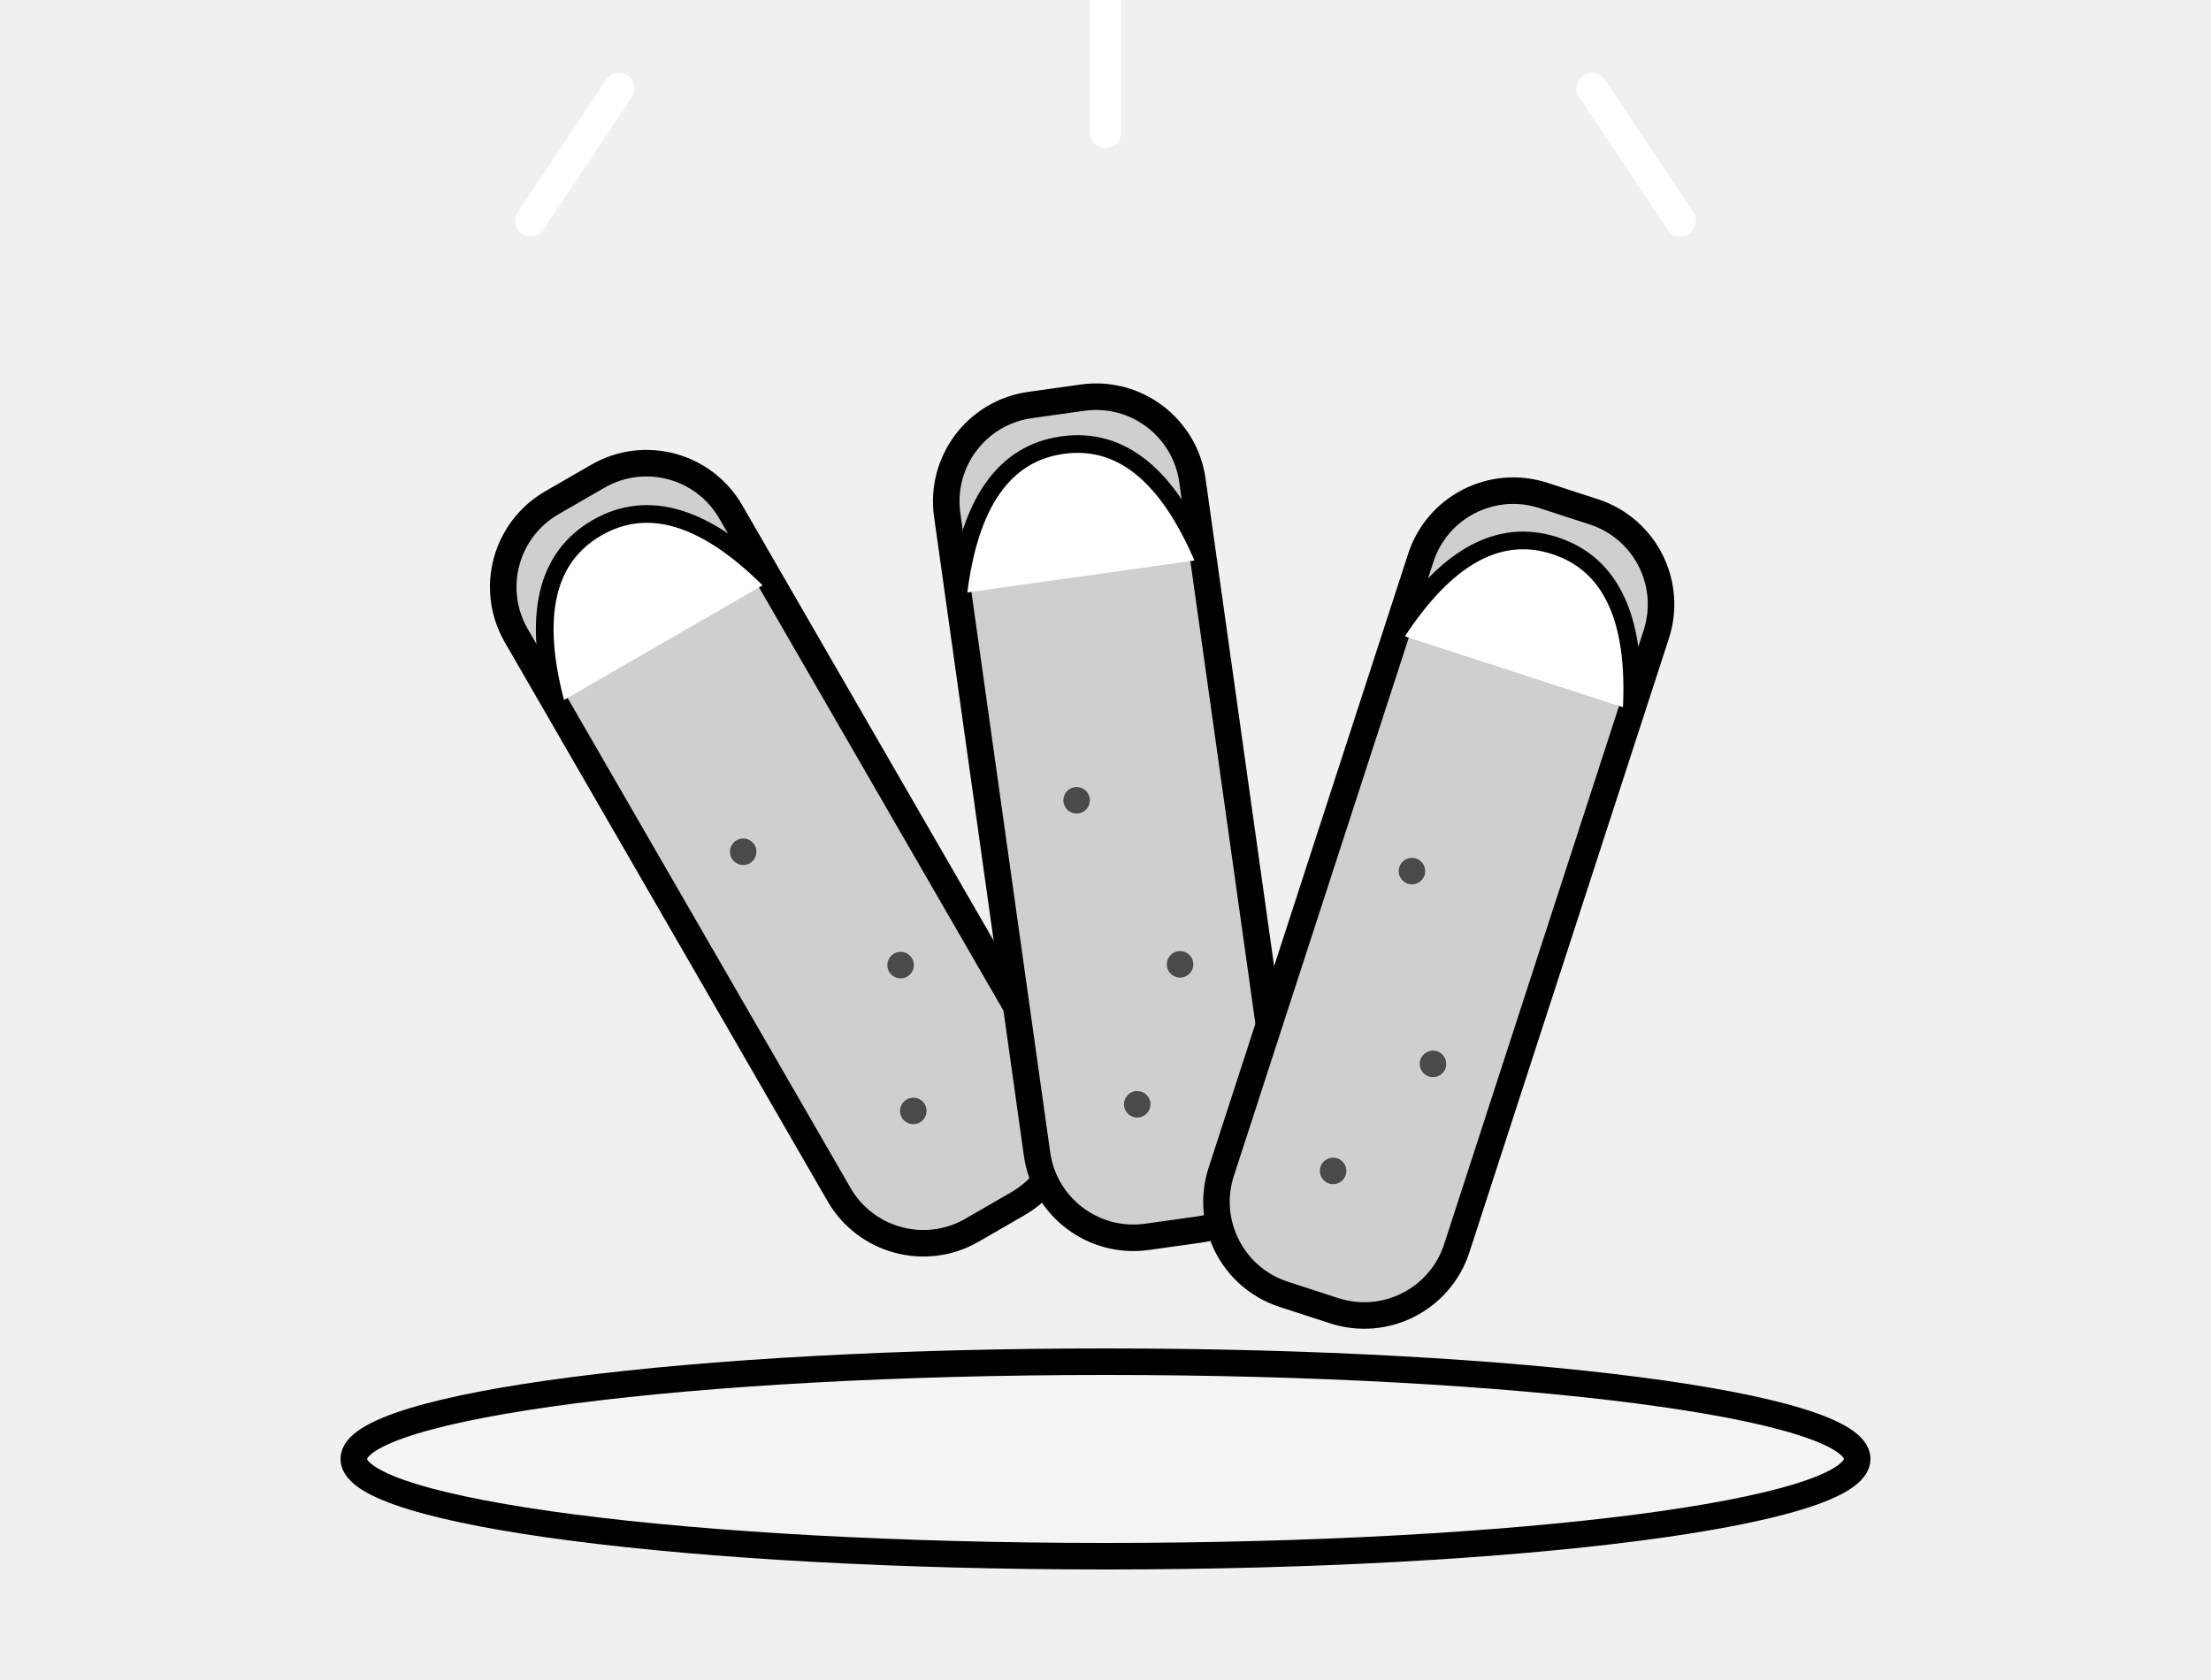
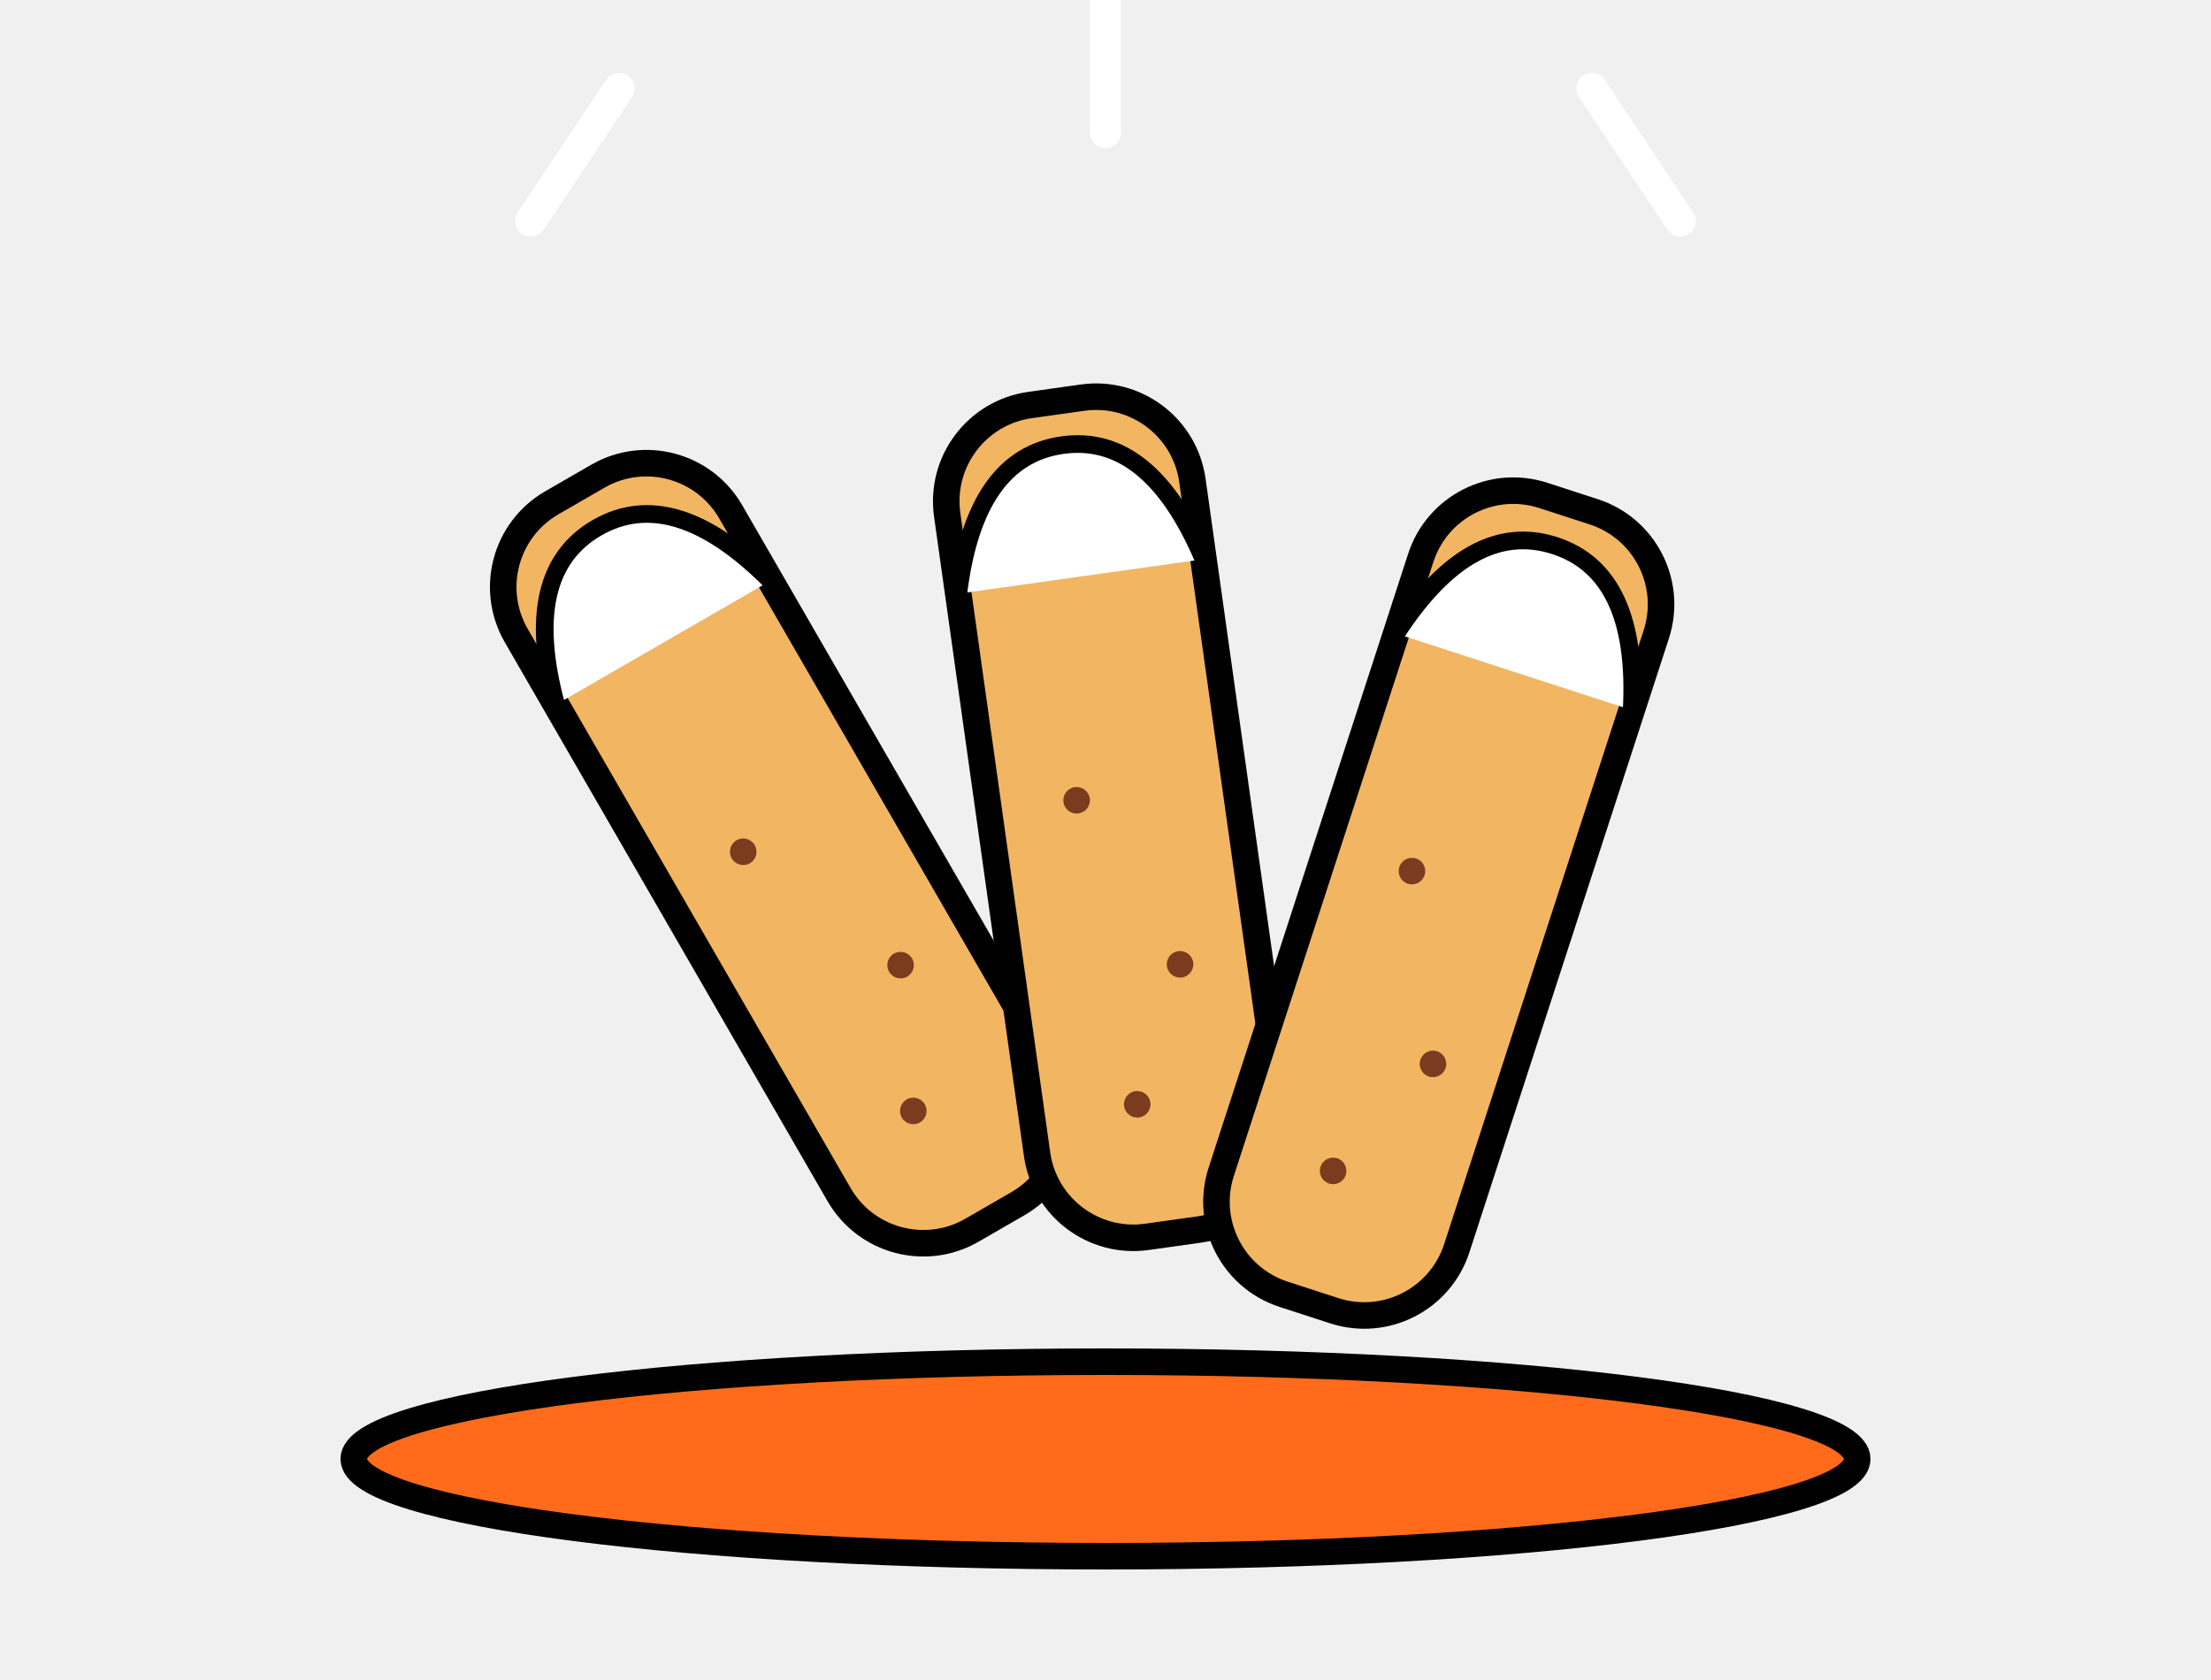
<svg xmlns="http://www.w3.org/2000/svg" viewBox="0 100 500 380" fill="none" stroke-linejoin="round" stroke-linecap="round">
  <g transform="rotate(-30 170 280)">
-     <rect x="142" y="200" width="56" height="190" rx="22" fill="#cfcfcf" stroke="#000" stroke-width="6" />
+     <rect x="142" y="200" width="56" height="190" rx="22" fill="#f2b562" stroke="#000" stroke-width="6" />
    <path d="M142,240q8,-30 28,-30t28,30" fill="#fff" stroke="#000" stroke-width="4" />
-     <circle cx="162" cy="290" r="3" fill="#4a4a4a" />
-     <circle cx="180" cy="330" r="3" fill="#4a4a4a" />
-     <circle cx="166" cy="360" r="3" fill="#4a4a4a" />
+     <circle cx="162" cy="290" r="3" fill="#7a3b1e" />
+     <circle cx="180" cy="330" r="3" fill="#7a3b1e" />
+     <circle cx="166" cy="360" r="3" fill="#7a3b1e" />
  </g>
  <g transform="rotate(-8 250 270)">
-     <rect x="222" y="190" width="56" height="190" rx="22" fill="#cfcfcf" stroke="#000" stroke-width="6" />
+     <rect x="222" y="190" width="56" height="190" rx="22" fill="#f2b562" stroke="#000" stroke-width="6" />
    <path d="M222,230q8,-30 28,-30t28,30" fill="#fff" stroke="#000" stroke-width="4" />
-     <circle cx="242" cy="280" r="3" fill="#4a4a4a" />
-     <circle cx="260" cy="320" r="3" fill="#4a4a4a" />
-     <circle cx="246" cy="350" r="3" fill="#4a4a4a" />
+     <circle cx="242" cy="280" r="3" fill="#7a3b1e" />
+     <circle cx="260" cy="320" r="3" fill="#7a3b1e" />
+     <circle cx="246" cy="350" r="3" fill="#7a3b1e" />
  </g>
  <g transform="rotate(18 330 290)">
-     <rect x="302" y="210" width="56" height="190" rx="22" fill="#cfcfcf" stroke="#000" stroke-width="6" />
+     <rect x="302" y="210" width="56" height="190" rx="22" fill="#f2b562" stroke="#000" stroke-width="6" />
    <path d="M302,250q8,-30 28,-30t28,30" fill="#fff" stroke="#000" stroke-width="4" />
-     <circle cx="322" cy="300" r="3" fill="#4a4a4a" />
-     <circle cx="340" cy="340" r="3" fill="#4a4a4a" />
-     <circle cx="326" cy="370" r="3" fill="#4a4a4a" />
+     <circle cx="322" cy="300" r="3" fill="#7a3b1e" />
+     <circle cx="340" cy="340" r="3" fill="#7a3b1e" />
+     <circle cx="326" cy="370" r="3" fill="#7a3b1e" />
  </g>
  <path d="M120,150l20,-30M250,130l0,-36M380,150l-20,-30" stroke="#fff" stroke-width="7" />
-   <ellipse cx="250" cy="430" rx="170" ry="22" fill="#f4f4f4" stroke="#000" stroke-width="6" />
+   <ellipse cx="250" cy="430" rx="170" ry="22" fill="#ff6b1a" stroke="#000" stroke-width="6" />
</svg>
